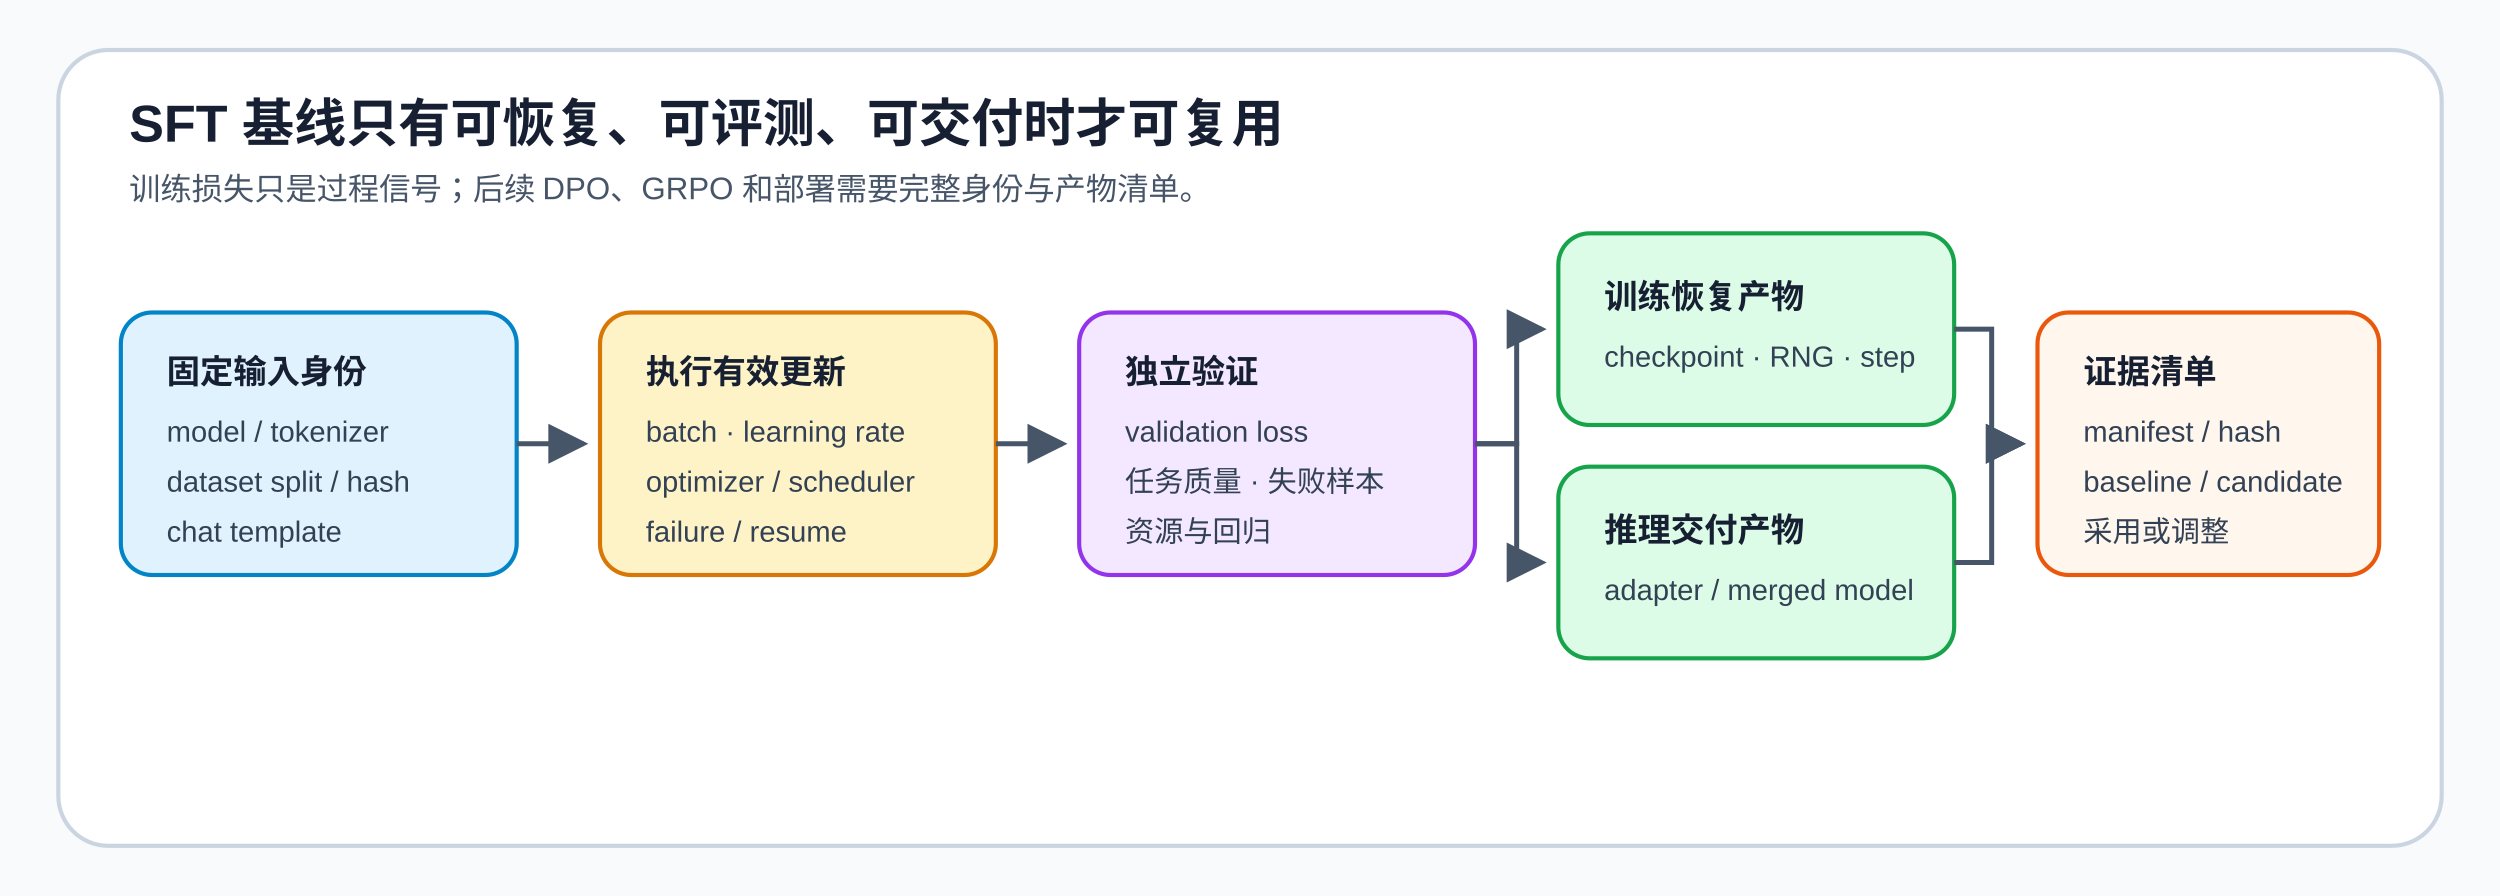
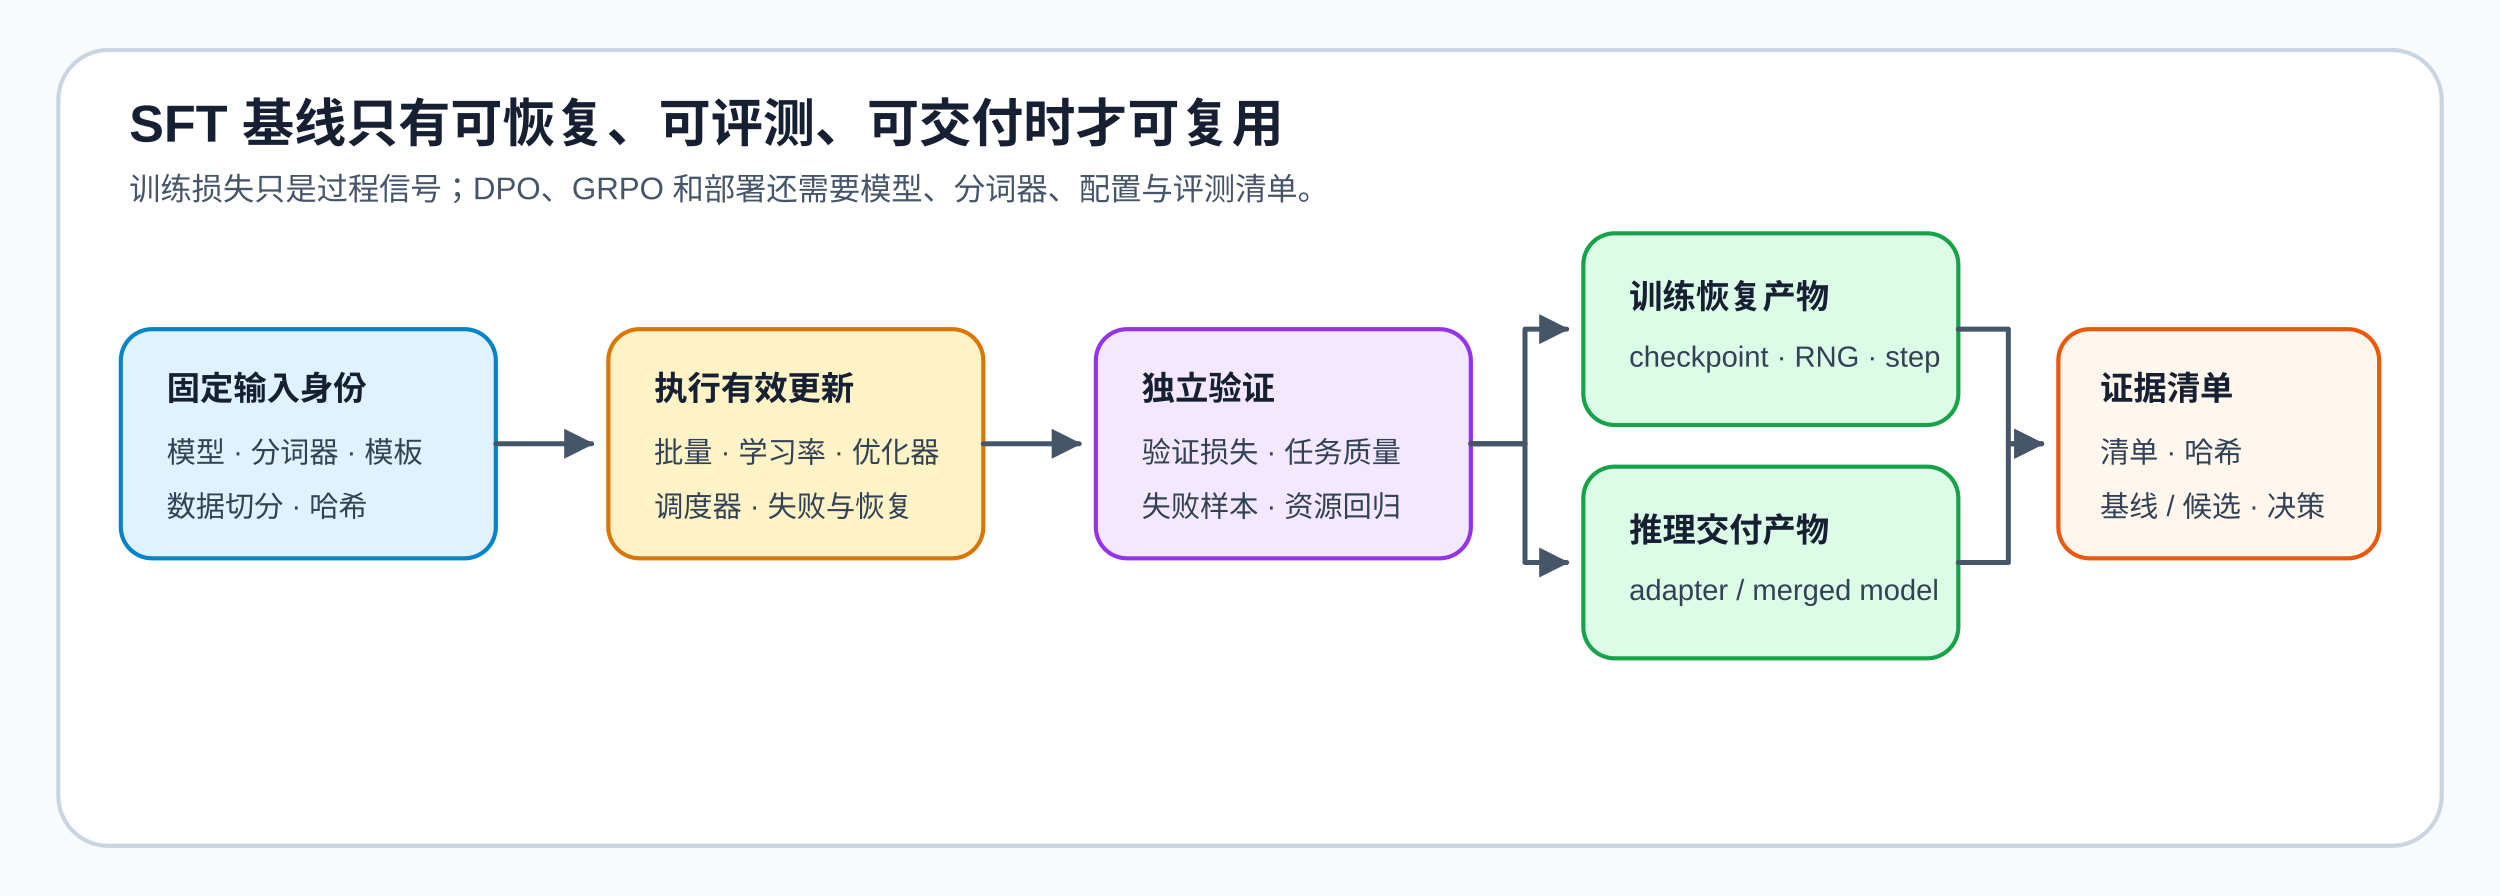
<svg xmlns="http://www.w3.org/2000/svg" width="1200" height="430" viewBox="0 0 1200 430" role="img" aria-labelledby="title desc">
  <defs>
-     <marker id="a" markerWidth="8" markerHeight="8" refX="7" refY="4" orient="auto">
-       <path d="M0 0L8 4L0 8Z" fill="#475569" />
+     <marker id="a" markerWidth="6" markerHeight="6" refX="5.5" refY="3" orient="auto">
+       <path d="M0 0L6 3L0 6Z" fill="#475569" />
    </marker>
-     <style>.t{font:700 25px Arial,sans-serif;fill:#172033}.s{font:15px Arial,sans-serif;fill:#475569}.h{font:700 16px Arial,sans-serif;fill:#172033}.c{font:14px Arial,sans-serif;fill:#334155}.l{fill:none;stroke:#475569;stroke-width:2.4;marker-end:url(#a)}</style>
+     <style>.t{font:700 25px Arial,sans-serif;fill:#172033}.s{font:15px Arial,sans-serif;fill:#475569}.h{font:700 16px Arial,sans-serif;fill:#172033}.c{font:14px Arial,sans-serif;fill:#334155}.l{fill:none;stroke:#475569;stroke-width:2.4;stroke-linecap:round;stroke-linejoin:round;marker-end:url(#a)}</style>
  </defs>
  <rect width="1200" height="430" fill="#F8FAFC" />
  <rect x="28" y="24" width="1144" height="382" rx="24" fill="#FFF" stroke="#CBD5E1" stroke-width="2" />
  <text x="62" y="68" class="t">SFT 基线只有可恢复、可评测、可交付时才可复用</text>
-   <text x="62" y="96" class="s">训练损失只是过程信号；后续 DPO、GRPO 和部署需要完整身份与产物清单。</text>
-   <rect x="58" y="150" width="190" height="126" rx="15" fill="#E0F2FE" stroke="#0284C7" stroke-width="2" />
-   <text x="80" y="184" class="h">固定输入身份</text>
-   <text x="80" y="212" class="c">model / tokenizer</text>
-   <text x="80" y="236" class="c">dataset split / hash</text>
-   <text x="80" y="260" class="c">chat template</text>
-   <rect x="288" y="150" width="190" height="126" rx="15" fill="#FEF3C7" stroke="#D97706" stroke-width="2" />
-   <text x="310" y="184" class="h">执行有效更新</text>
-   <text x="310" y="212" class="c">batch · learning rate</text>
-   <text x="310" y="236" class="c">optimizer / scheduler</text>
-   <text x="310" y="260" class="c">failure / resume</text>
-   <rect x="518" y="150" width="190" height="126" rx="15" fill="#F3E8FF" stroke="#9333EA" stroke-width="2" />
-   <text x="540" y="184" class="h">独立验证</text>
-   <text x="540" y="212" class="c">validation loss</text>
-   <text x="540" y="236" class="c">任务质量 · 失败样本</text>
-   <text x="540" y="260" class="c">资源与回归</text>
-   <rect x="748" y="112" width="190" height="92" rx="15" fill="#DCFCE7" stroke="#16A34A" stroke-width="2" />
-   <text x="770" y="148" class="h">训练恢复产物</text>
-   <text x="770" y="176" class="c">checkpoint · RNG · step</text>
-   <rect x="748" y="224" width="190" height="92" rx="15" fill="#DCFCE7" stroke="#16A34A" stroke-width="2" />
-   <text x="770" y="260" class="h">推理交付产物</text>
-   <text x="770" y="288" class="c">adapter / merged model</text>
-   <rect x="978" y="150" width="164" height="126" rx="15" fill="#FFF7ED" stroke="#EA580C" stroke-width="2" />
-   <text x="1000" y="184" class="h">证据清单</text>
-   <text x="1000" y="212" class="c">manifest / hash</text>
-   <text x="1000" y="236" class="c">baseline / candidate</text>
-   <text x="1000" y="260" class="c">采用或调整</text>
-   <path d="M248 213H280" class="l" />
-   <path d="M478 213H510" class="l" />
-   <path d="M708 213H728V158H740" class="l" />
-   <path d="M708 213H728V270H740" class="l" />
-   <path d="M938 158H956V213H970" class="l" />
-   <path d="M938 270H956V213H970" class="l" />
+   <text x="62" y="96" class="s">训练损失只是过程信号；DPO、GRPO 和部署还需要模型、分词器、配置与评测清单。</text>
+   <rect x="58" y="158" width="180" height="110" rx="15" fill="#E0F2FE" stroke="#0284C7" stroke-width="2" />
+   <text x="80" y="192" class="h">固定输入身份</text>
+   <text x="80" y="222" class="c">模型 · 分词器 · 模板</text>
+   <text x="80" y="248" class="c">数据切分 · 哈希</text>
+   <rect x="292" y="158" width="180" height="110" rx="15" fill="#FEF3C7" stroke="#D97706" stroke-width="2" />
+   <text x="314" y="192" class="h">执行有效更新</text>
+   <text x="314" y="222" class="c">批量 · 学习率 · 优化器</text>
+   <text x="314" y="248" class="c">调度器 · 失败与恢复</text>
+   <rect x="526" y="158" width="180" height="110" rx="15" fill="#F3E8FF" stroke="#9333EA" stroke-width="2" />
+   <text x="548" y="192" class="h">独立验证</text>
+   <text x="548" y="222" class="c">验证损失 · 任务质量</text>
+   <text x="548" y="248" class="c">失败样本 · 资源回归</text>
+   <rect x="760" y="112" width="180" height="92" rx="15" fill="#DCFCE7" stroke="#16A34A" stroke-width="2" />
+   <text x="782" y="148" class="h">训练恢复产物</text>
+   <text x="782" y="176" class="c">checkpoint · RNG · step</text>
+   <rect x="760" y="224" width="180" height="92" rx="15" fill="#DCFCE7" stroke="#16A34A" stroke-width="2" />
+   <text x="782" y="260" class="h">推理交付产物</text>
+   <text x="782" y="288" class="c">adapter / merged model</text>
+   <rect x="988" y="158" width="154" height="110" rx="15" fill="#FFF7ED" stroke="#EA580C" stroke-width="2" />
+   <text x="1008" y="192" class="h">证据清单</text>
+   <text x="1008" y="222" class="c">清单 · 哈希</text>
+   <text x="1008" y="248" class="c">基线 / 候选 · 决策</text>
+   <path d="M238 213H284" class="l" />
+   <path d="M472 213H518" class="l" />
+   <path d="M706 213H732V158H752" class="l" />
+   <path d="M706 213H732V270H752" class="l" />
+   <path d="M940 158H964V213H980" class="l" />
+   <path d="M940 270H964V213H980" class="l" />
</svg>
